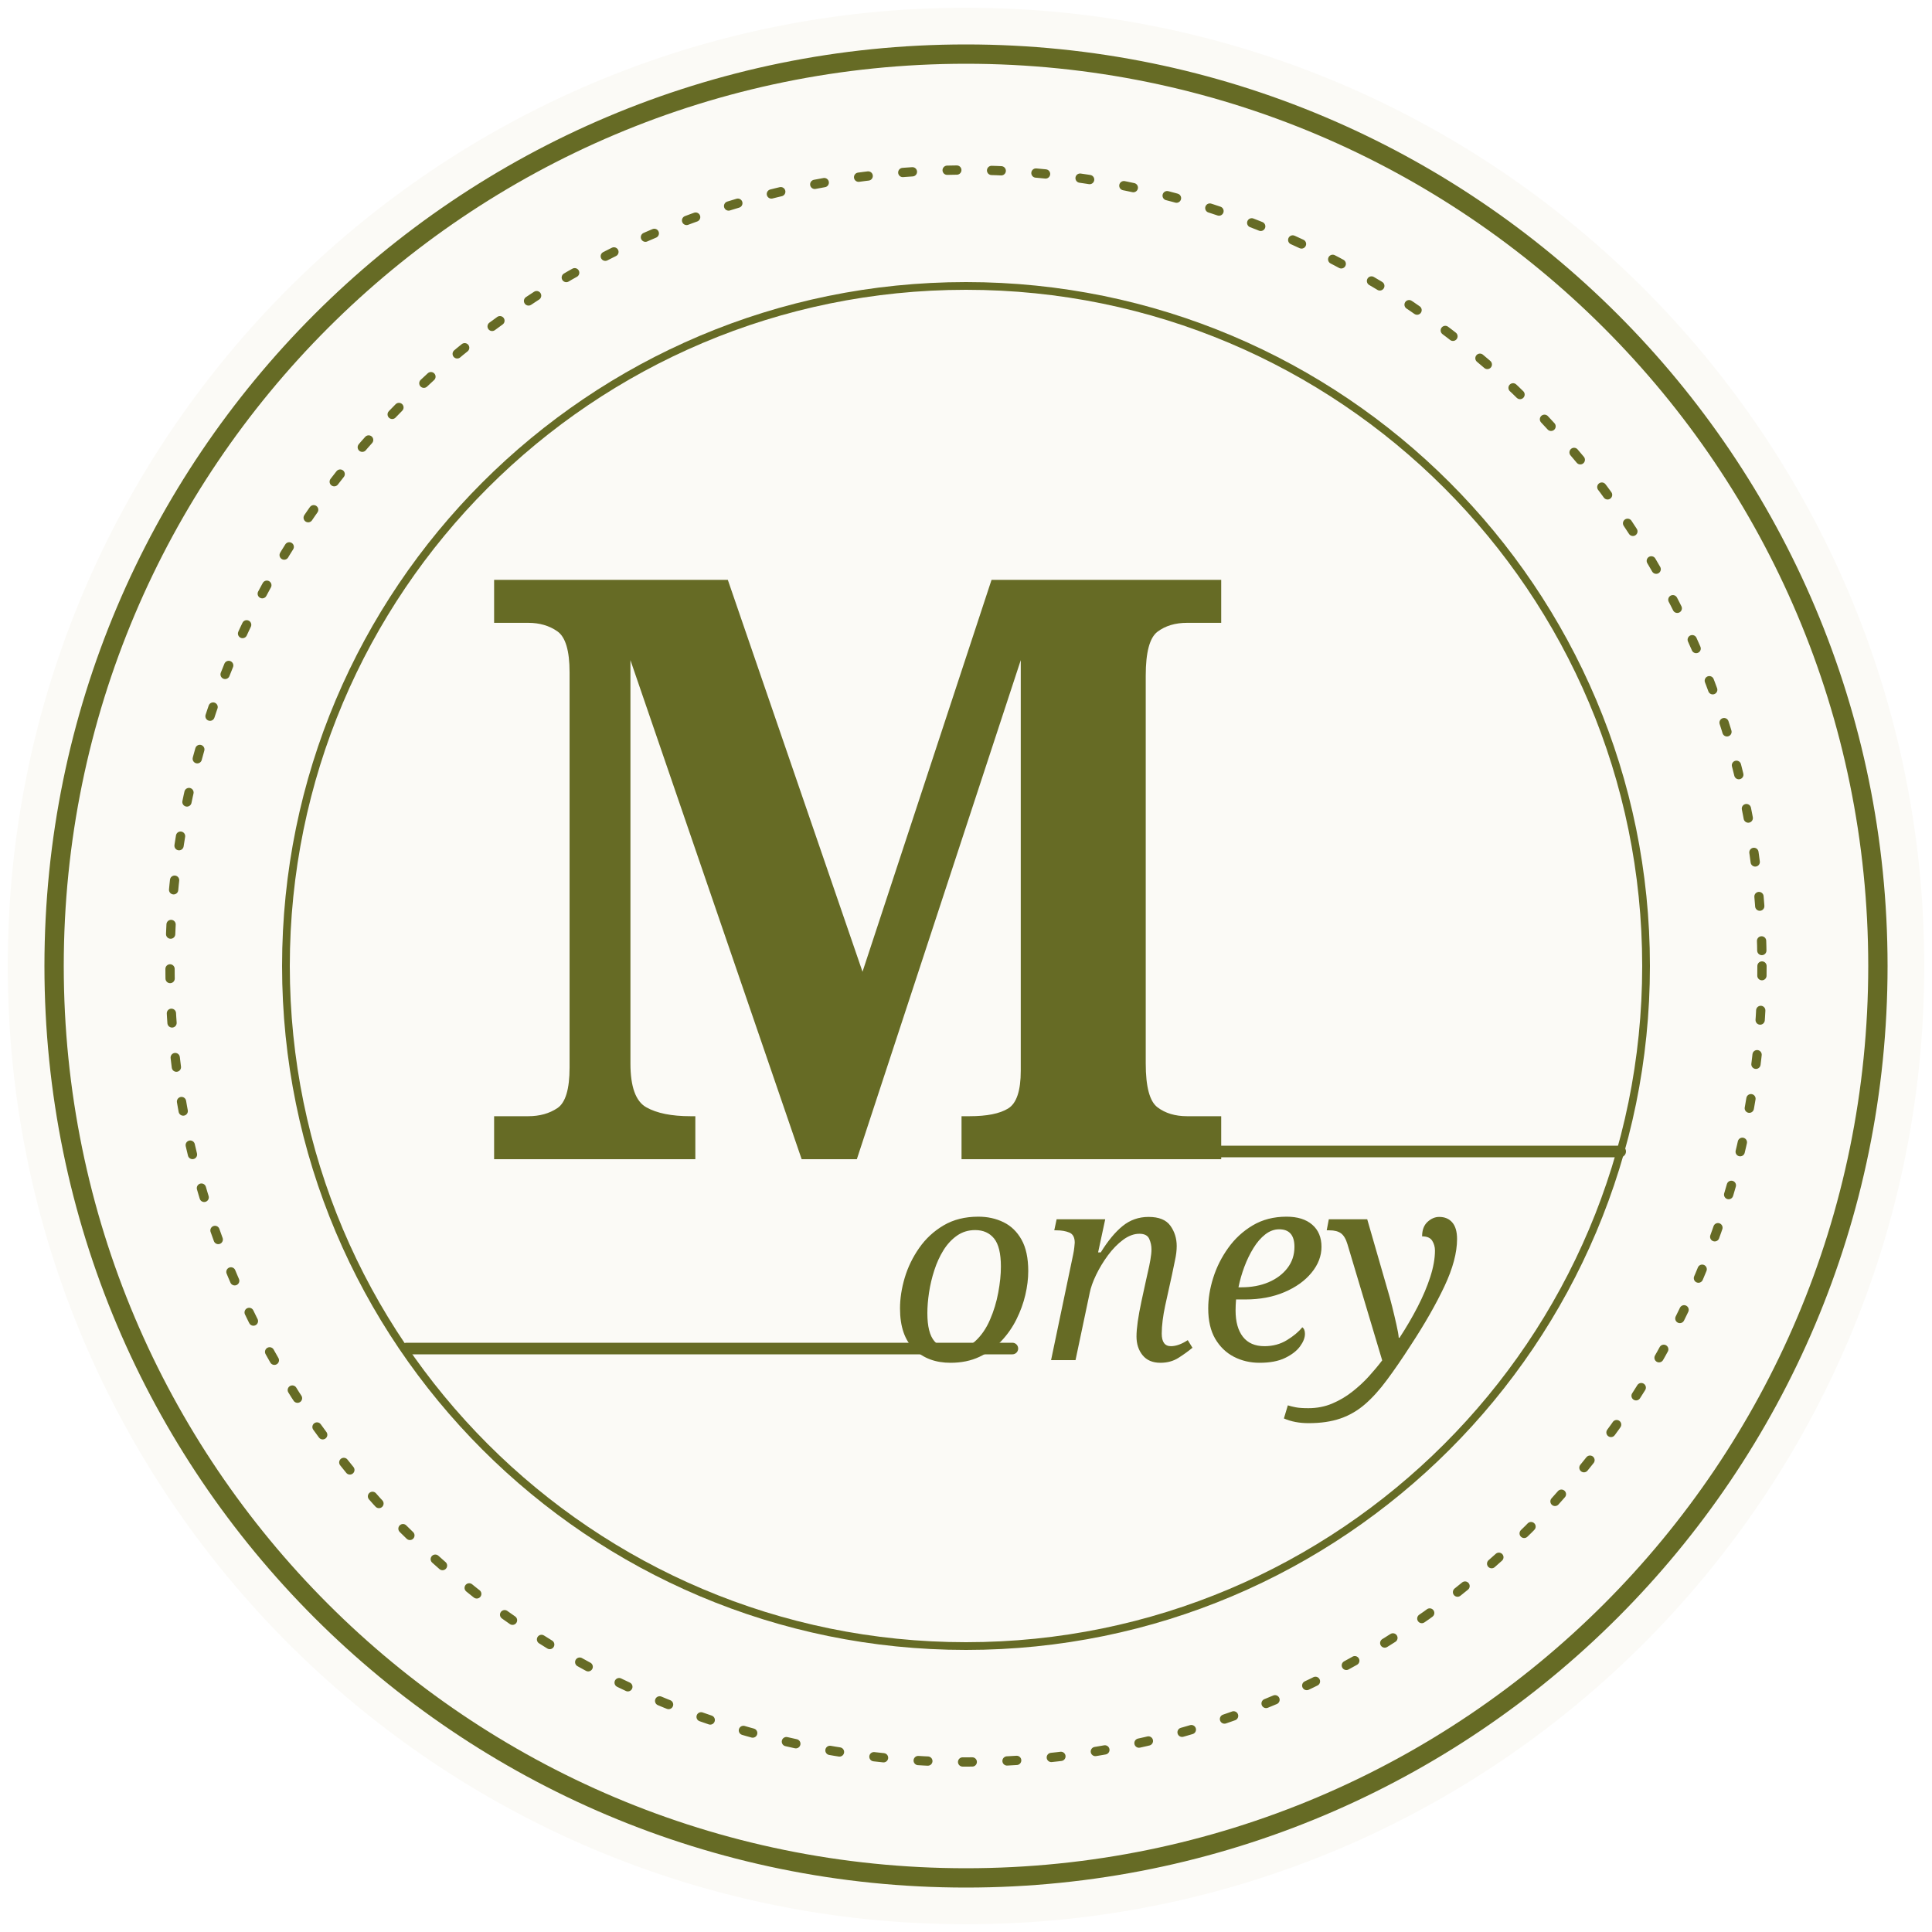
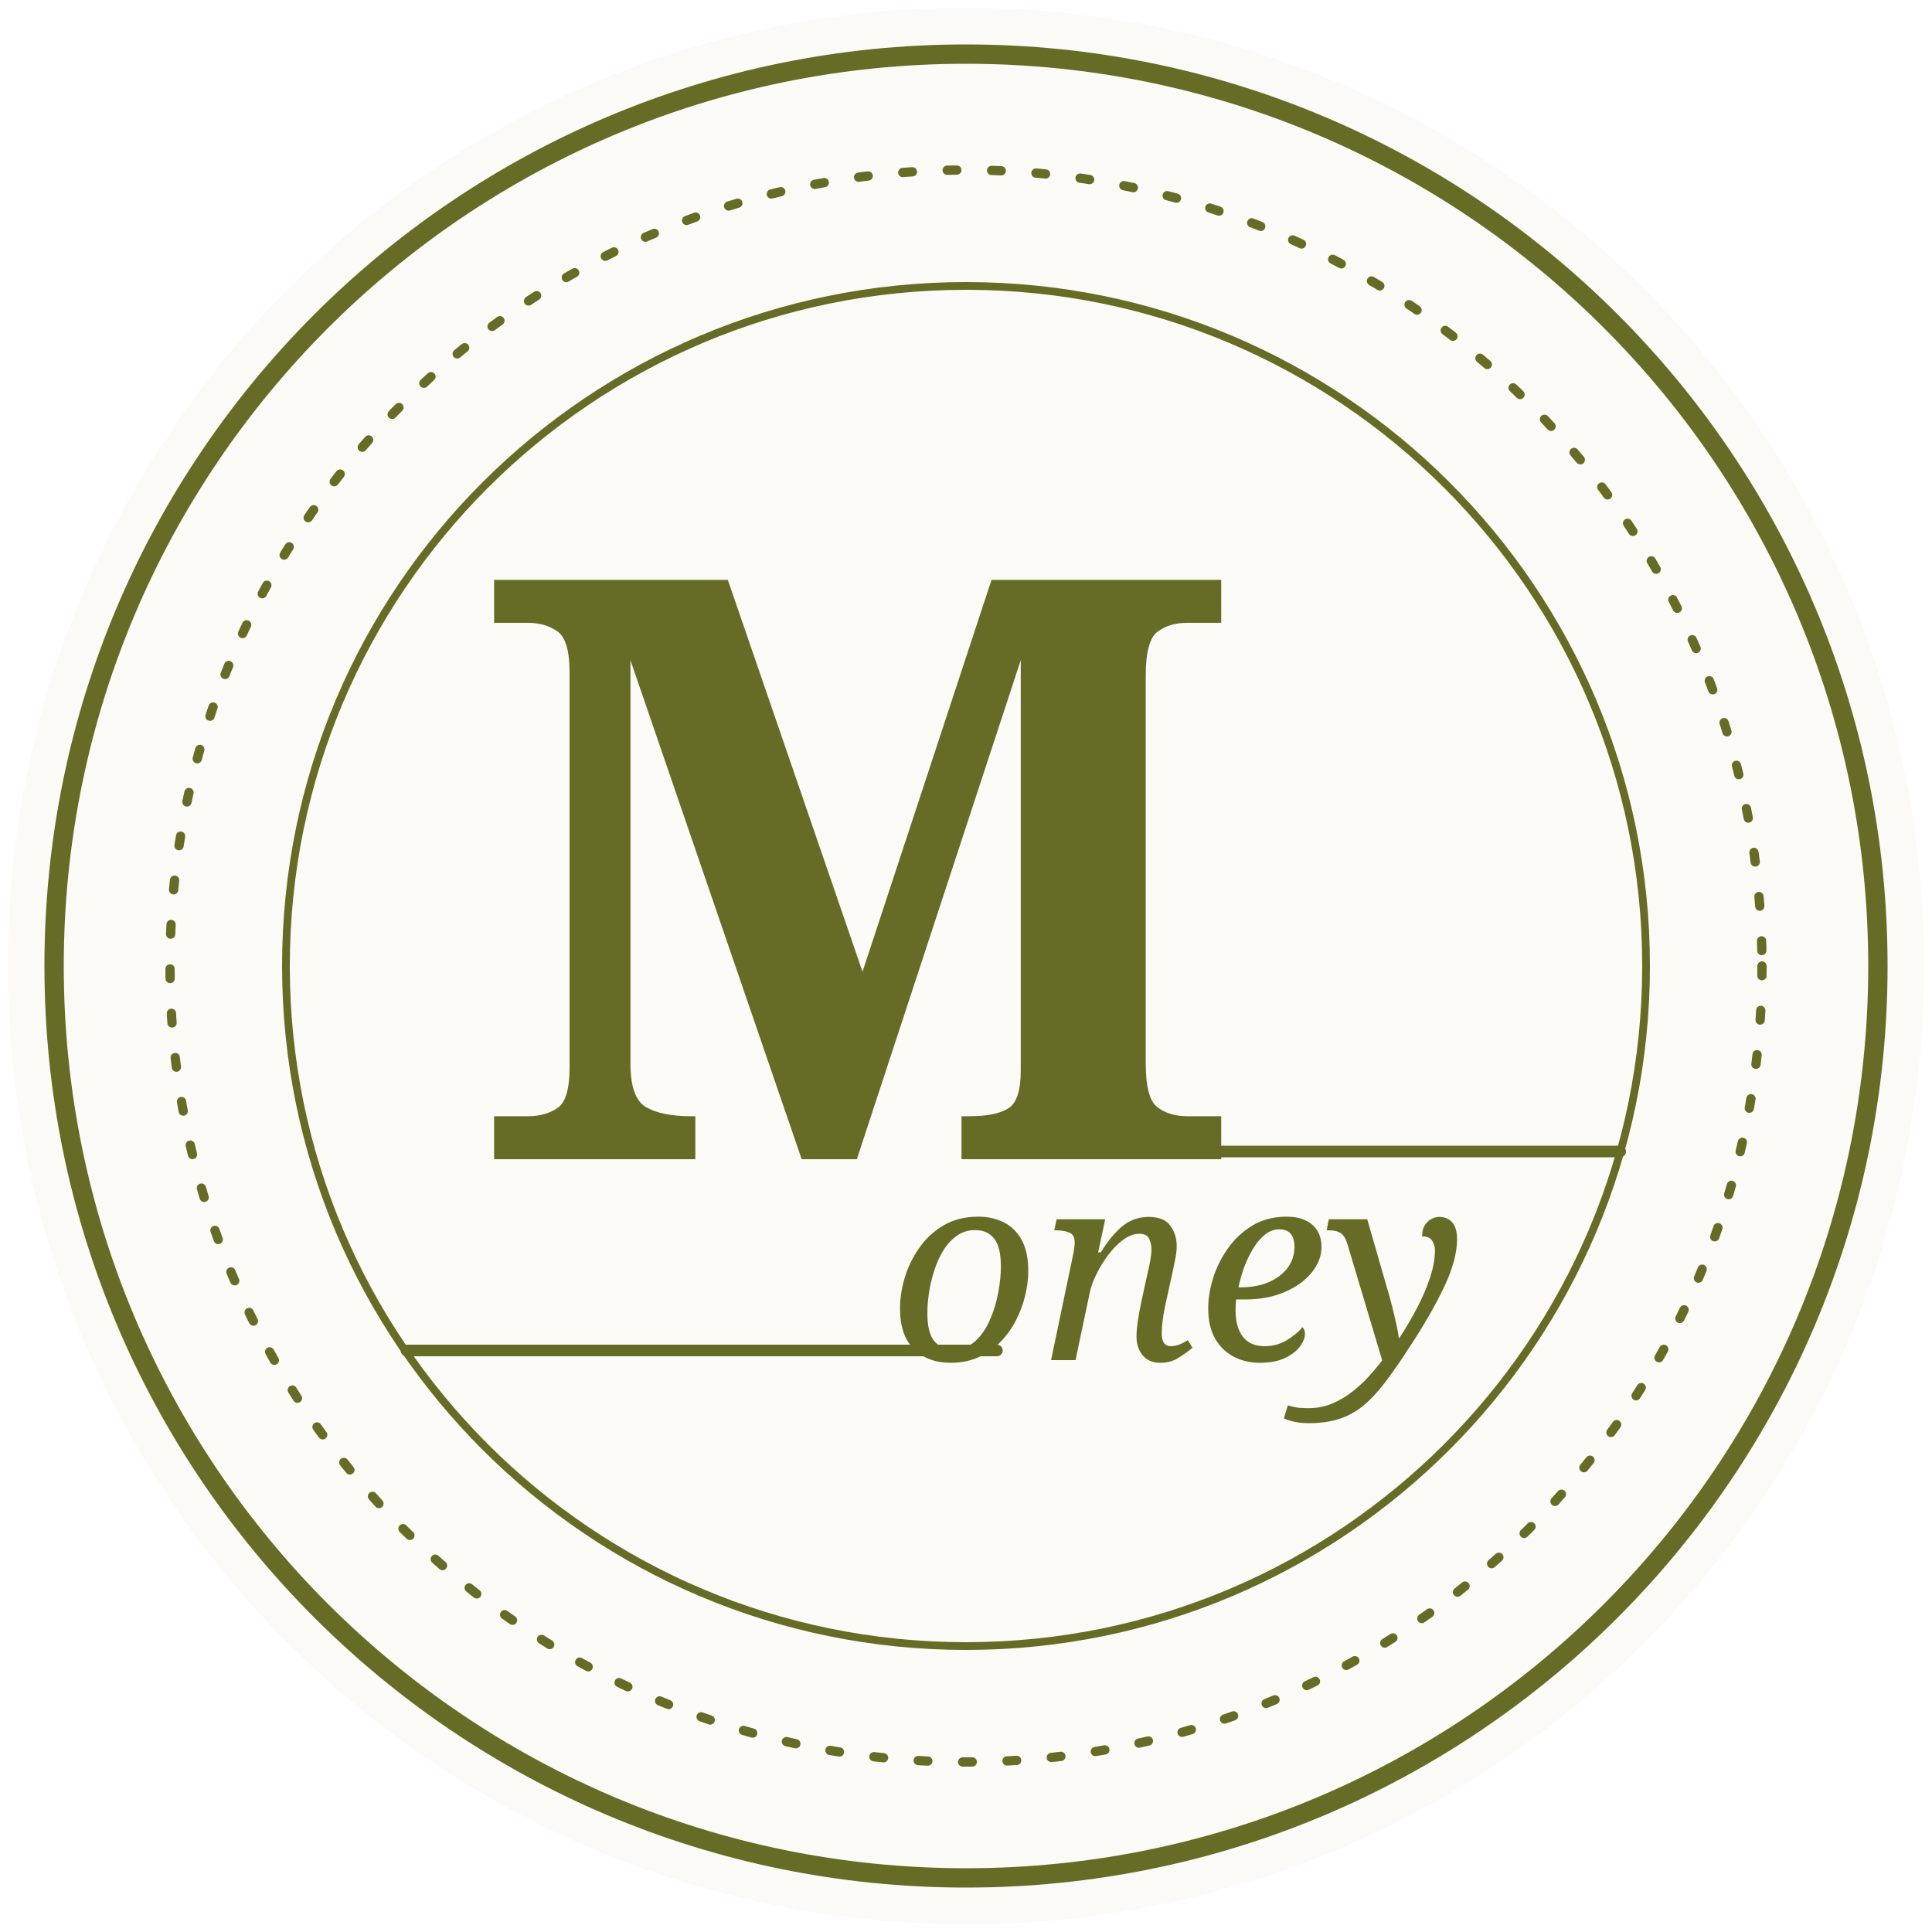
<svg xmlns="http://www.w3.org/2000/svg" viewBox="0 0 500 500">
  <circle cx="250" cy="250" r="248" fill="#FBFAF6" />
  <circle cx="250" cy="250" r="236" fill="none" stroke="#666B25" stroke-width="5" />
  <circle cx="250" cy="250" r="206" fill="none" stroke="#666B25" stroke-width="2.4" stroke-dasharray="2.5,9" stroke-linecap="round" />
  <circle cx="250" cy="250" r="176" fill="#FBFAF6" stroke="#666B25" stroke-width="2" />
  <line x1="298" y1="298" x2="419.3" y2="298" stroke="#666B25" stroke-width="3" stroke-linecap="round" />
-   <line x1="105.2" y1="349" x2="262" y2="349" stroke="#666B25" stroke-width="3" stroke-linecap="round" />
+   <line x1="105.2" y1="349.5" x2="258" y2="349.5" stroke="#666B25" stroke-width="3" stroke-linecap="round" />
  <text x="122" y="300" font-family="Georgia, 'Noto Serif TC', serif" font-size="210" font-weight="700" fill="#666B25">M</text>
  <text x="230" y="352" font-family="Georgia, 'Noto Serif TC', serif" font-size="68" font-style="italic" fill="#666B25">oney</text>
</svg>
